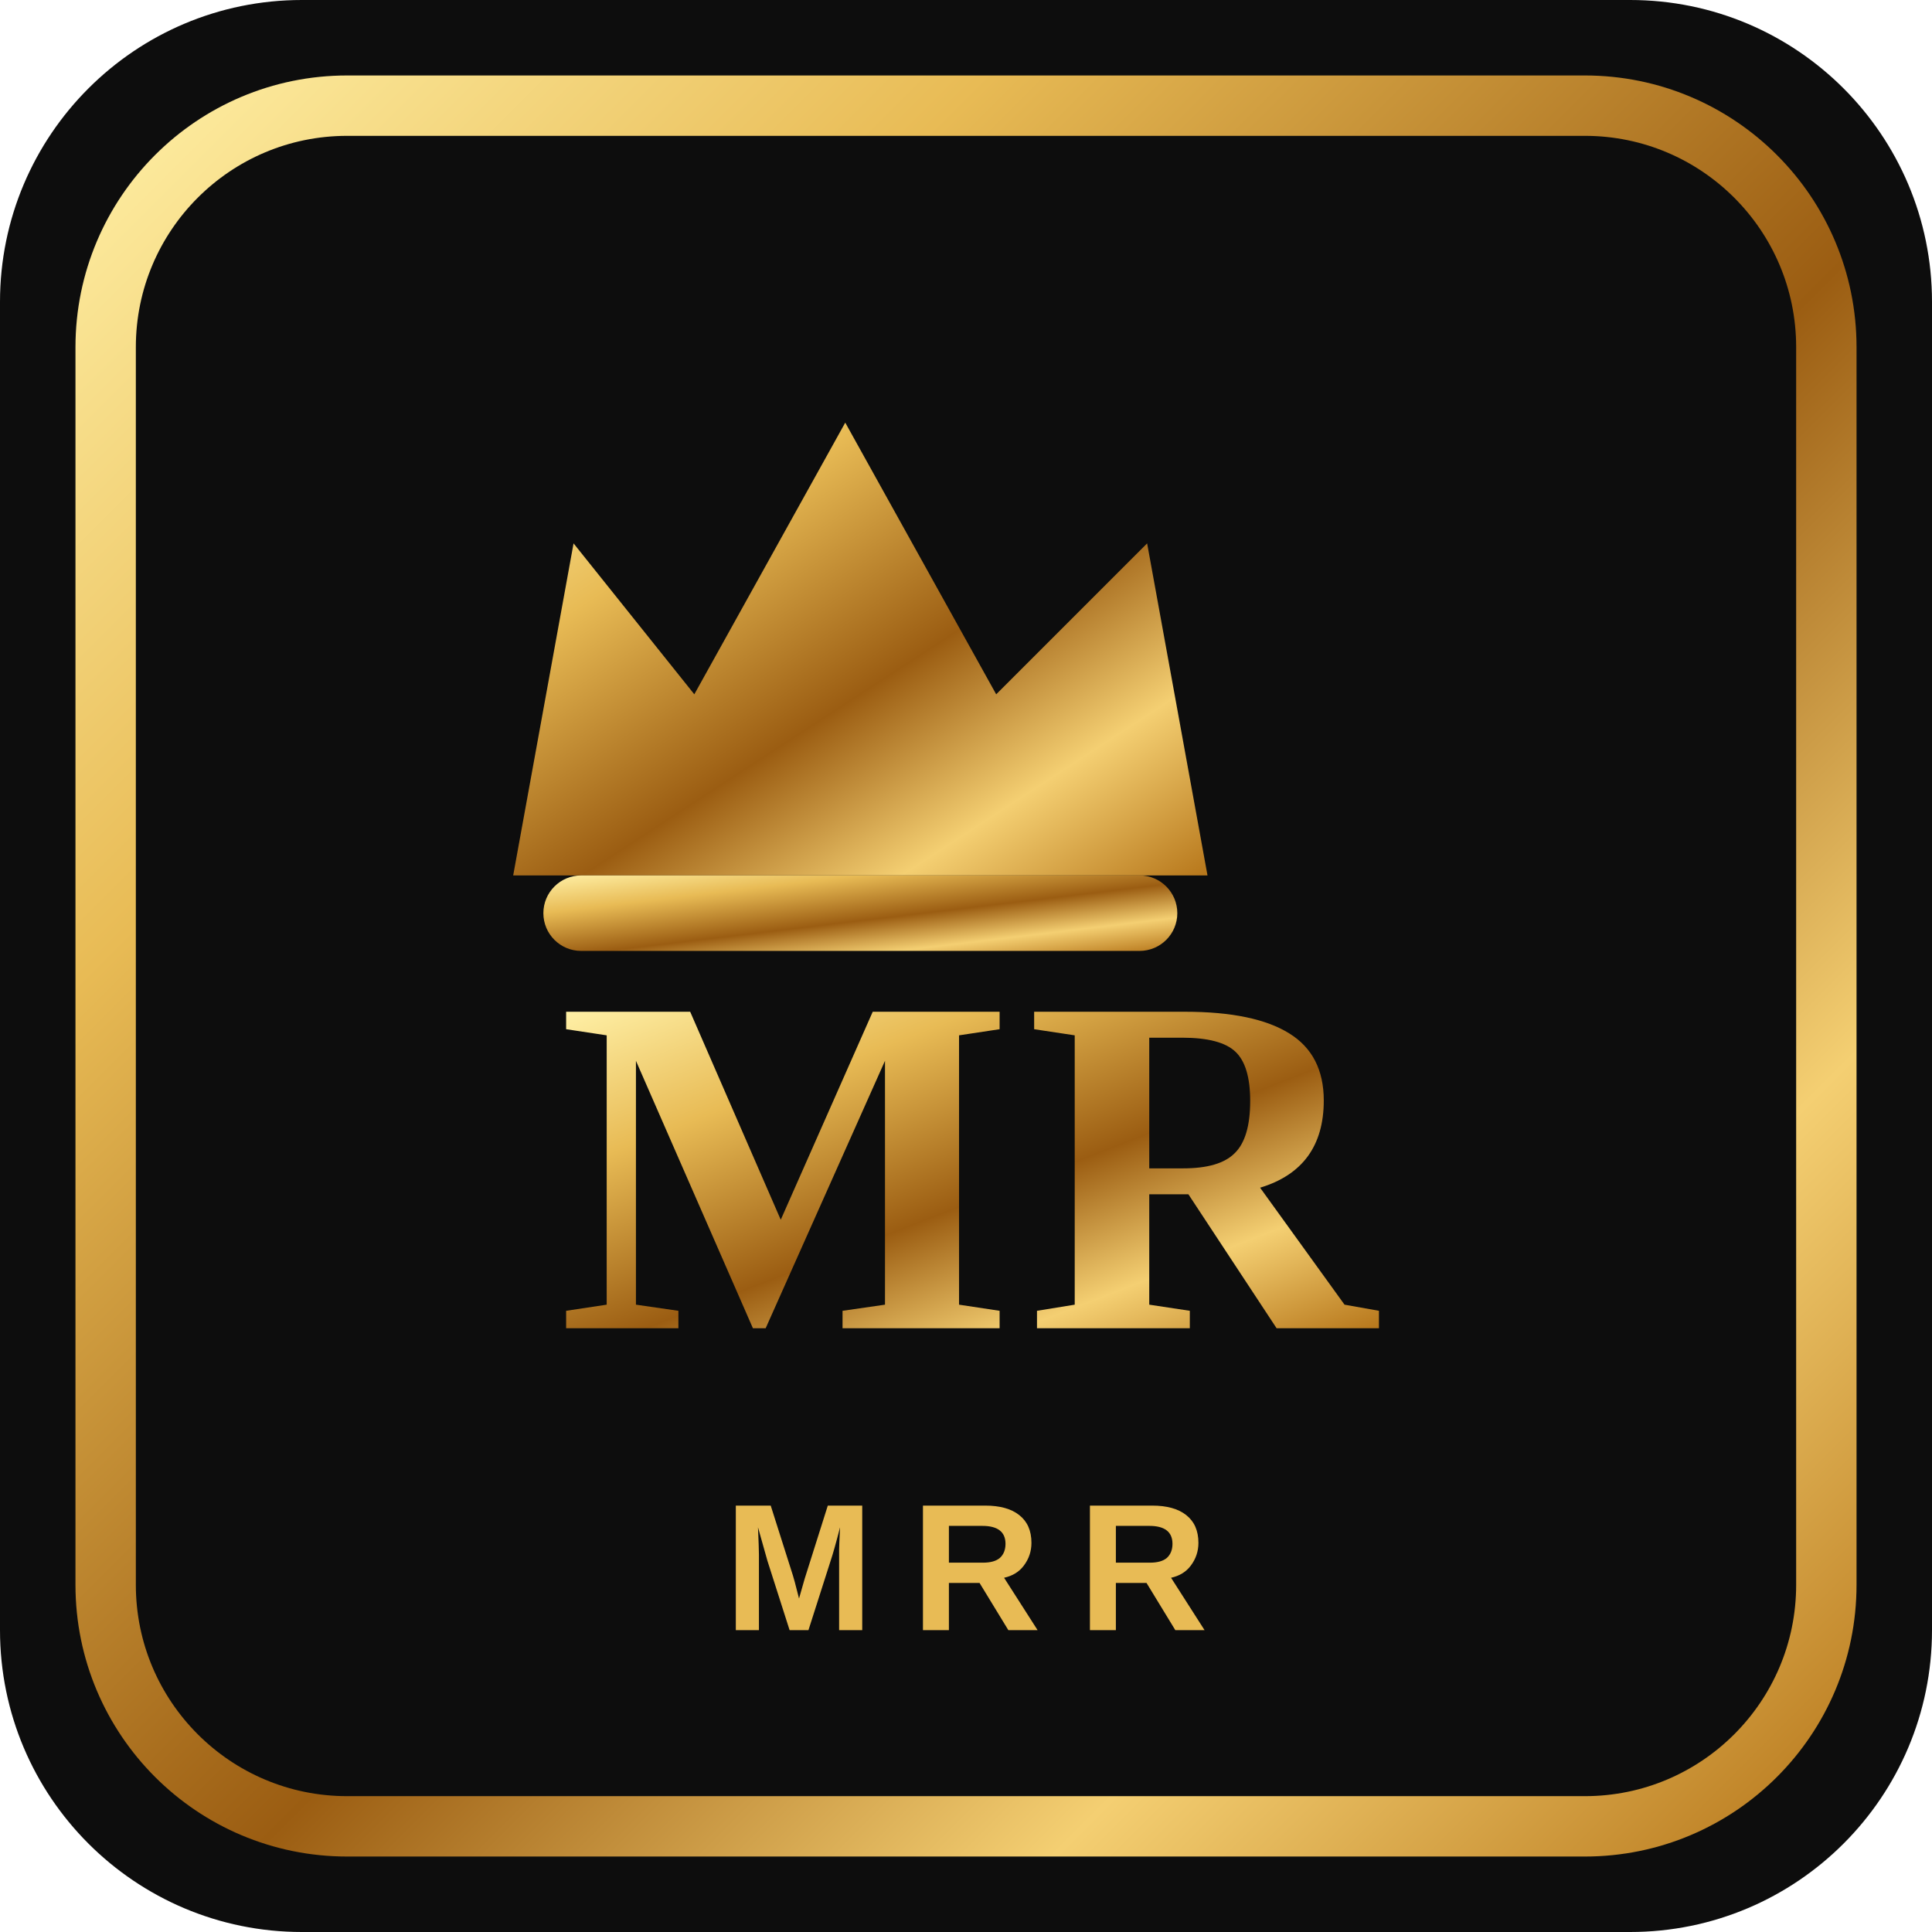
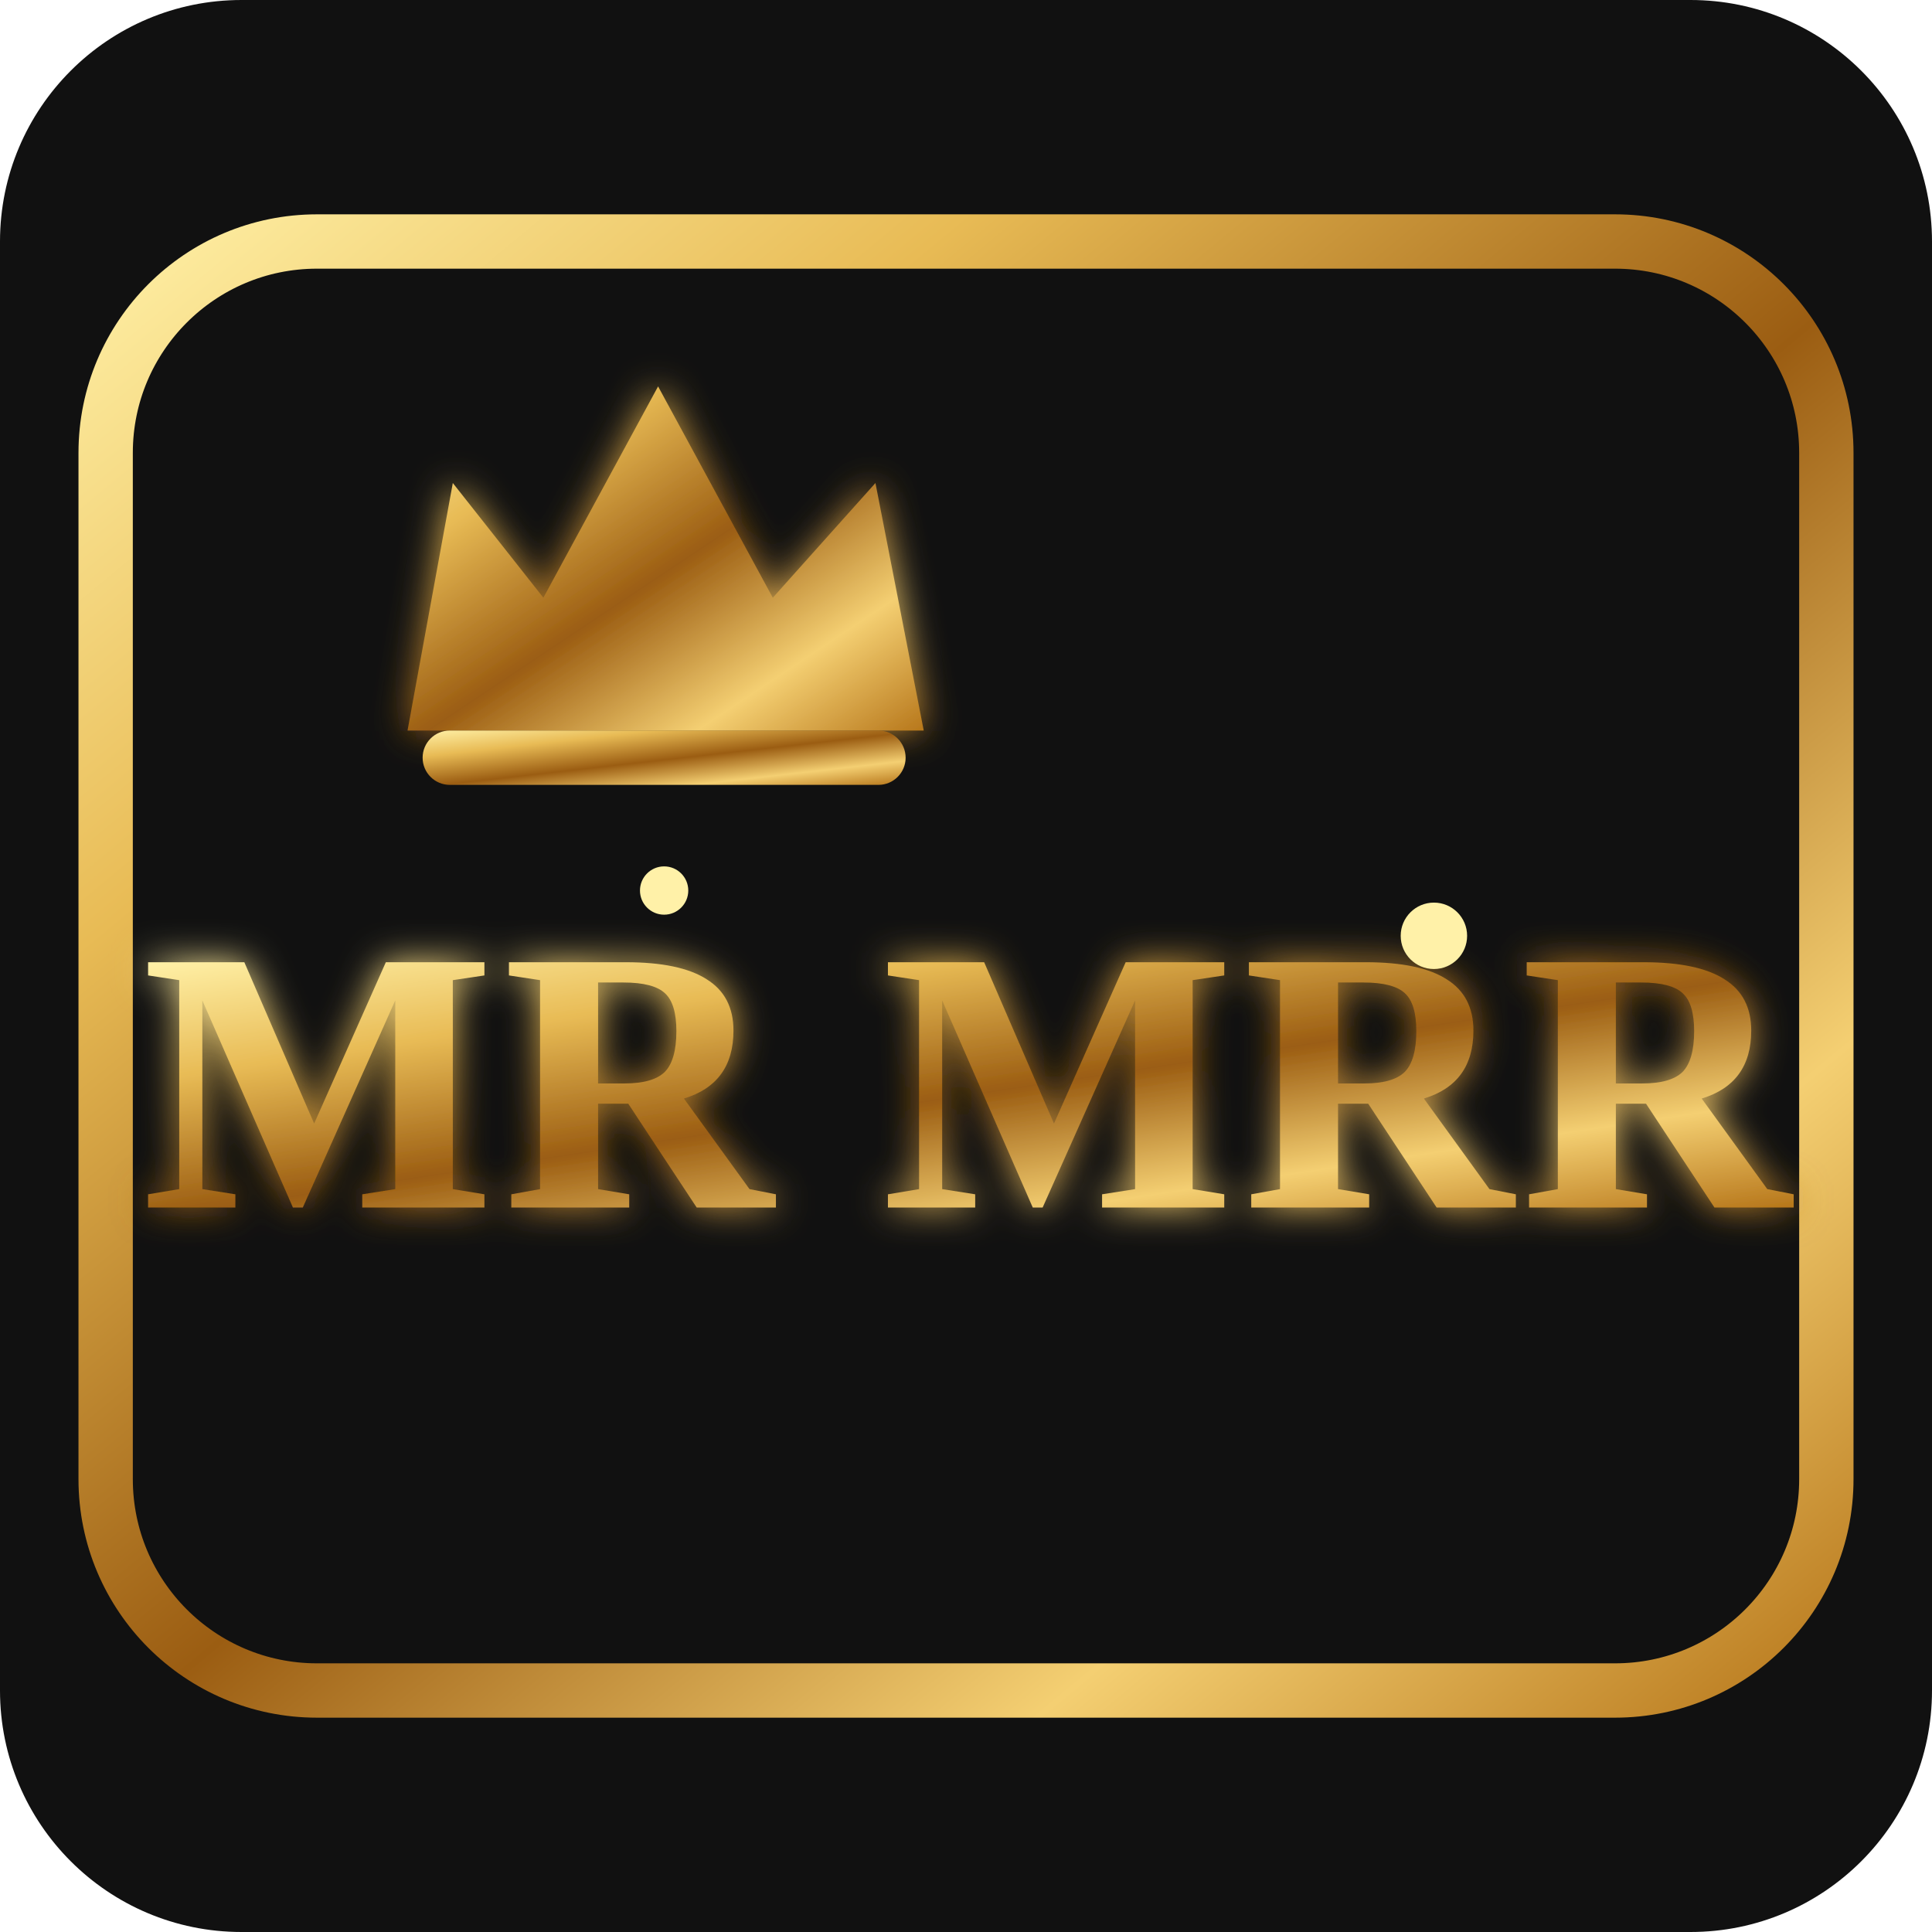
<svg xmlns="http://www.w3.org/2000/svg" viewBox="0 0 64 64">
  <defs>
    <linearGradient id="gold" x1="0" y1="0" x2="1" y2="1">
      <stop offset="0" stop-color="#fff0a6" />
-       <stop offset=".25" stop-color="#e8bb55" />
-       <stop offset=".55" stop-color="#9b5d12" />
+       <stop offset=".24" stop-color="#e8bb55" />
+       <stop offset=".52" stop-color="#9b5d12" />
      <stop offset=".78" stop-color="#f4cf72" />
      <stop offset="1" stop-color="#b7771b" />
    </linearGradient>
+     <filter id="glow" x="-50%" y="-50%" width="200%" height="200%">
+       <feGaussianBlur stdDeviation=".6" result="b" />
+       <feMerge>
+         <feMergeNode in="b" />
+         <feMergeNode in="SourceGraphic" />
+       </feMerge>
+     </filter>
  </defs>
-   <rect width="64" height="64" rx="10" fill="#0d0d0d" />
-   <rect x="3.5" y="3.5" width="57" height="57" rx="8" fill="none" stroke="url(#gold)" stroke-width="2" />
-   <path d="M19 18l4 5 5-9 5 9 5-5 2 11H17l2-11z" fill="url(#gold)" />
-   <rect x="18" y="29" width="21" height="2.5" rx="1.25" fill="url(#gold)" />
-   <text x="32" y="44" text-anchor="middle" font-family="Georgia, 'Times New Roman', serif" font-size="16" font-weight="700" fill="url(#gold)" letter-spacing=".4">MR</text>
-   <text x="32" y="54" text-anchor="middle" font-family="Arial, sans-serif" font-size="6" font-weight="700" fill="#e8bb55" letter-spacing="1.2">MRR</text>
+   <rect width="64" height="64" rx="8" fill="#111" />
+   <rect x="3.5" y="8" width="57" height="48" rx="7" fill="none" stroke="url(#gold)" stroke-width="1.8" />
+   <path d="M15 16l3 3.8 3.8-7 3.8 7 3.4-3.8 1.6 8.2H13.5L15 16z" fill="url(#gold)" filter="url(#glow)" />
+   <rect x="14" y="24.2" width="16" height="1.8" rx=".9" fill="url(#gold)" />
+   <text x="32" y="40" text-anchor="middle" font-family="Georgia, 'Times New Roman', serif" font-size="12.4" font-weight="700" fill="url(#gold)" letter-spacing=".25" filter="url(#glow)">MR MRR</text>
+   <circle cx="47.5" cy="31" r="1.1" fill="#fff1a8" />
+   <circle cx="22" cy="29.5" r=".8" fill="#fff1a8" />
</svg>
